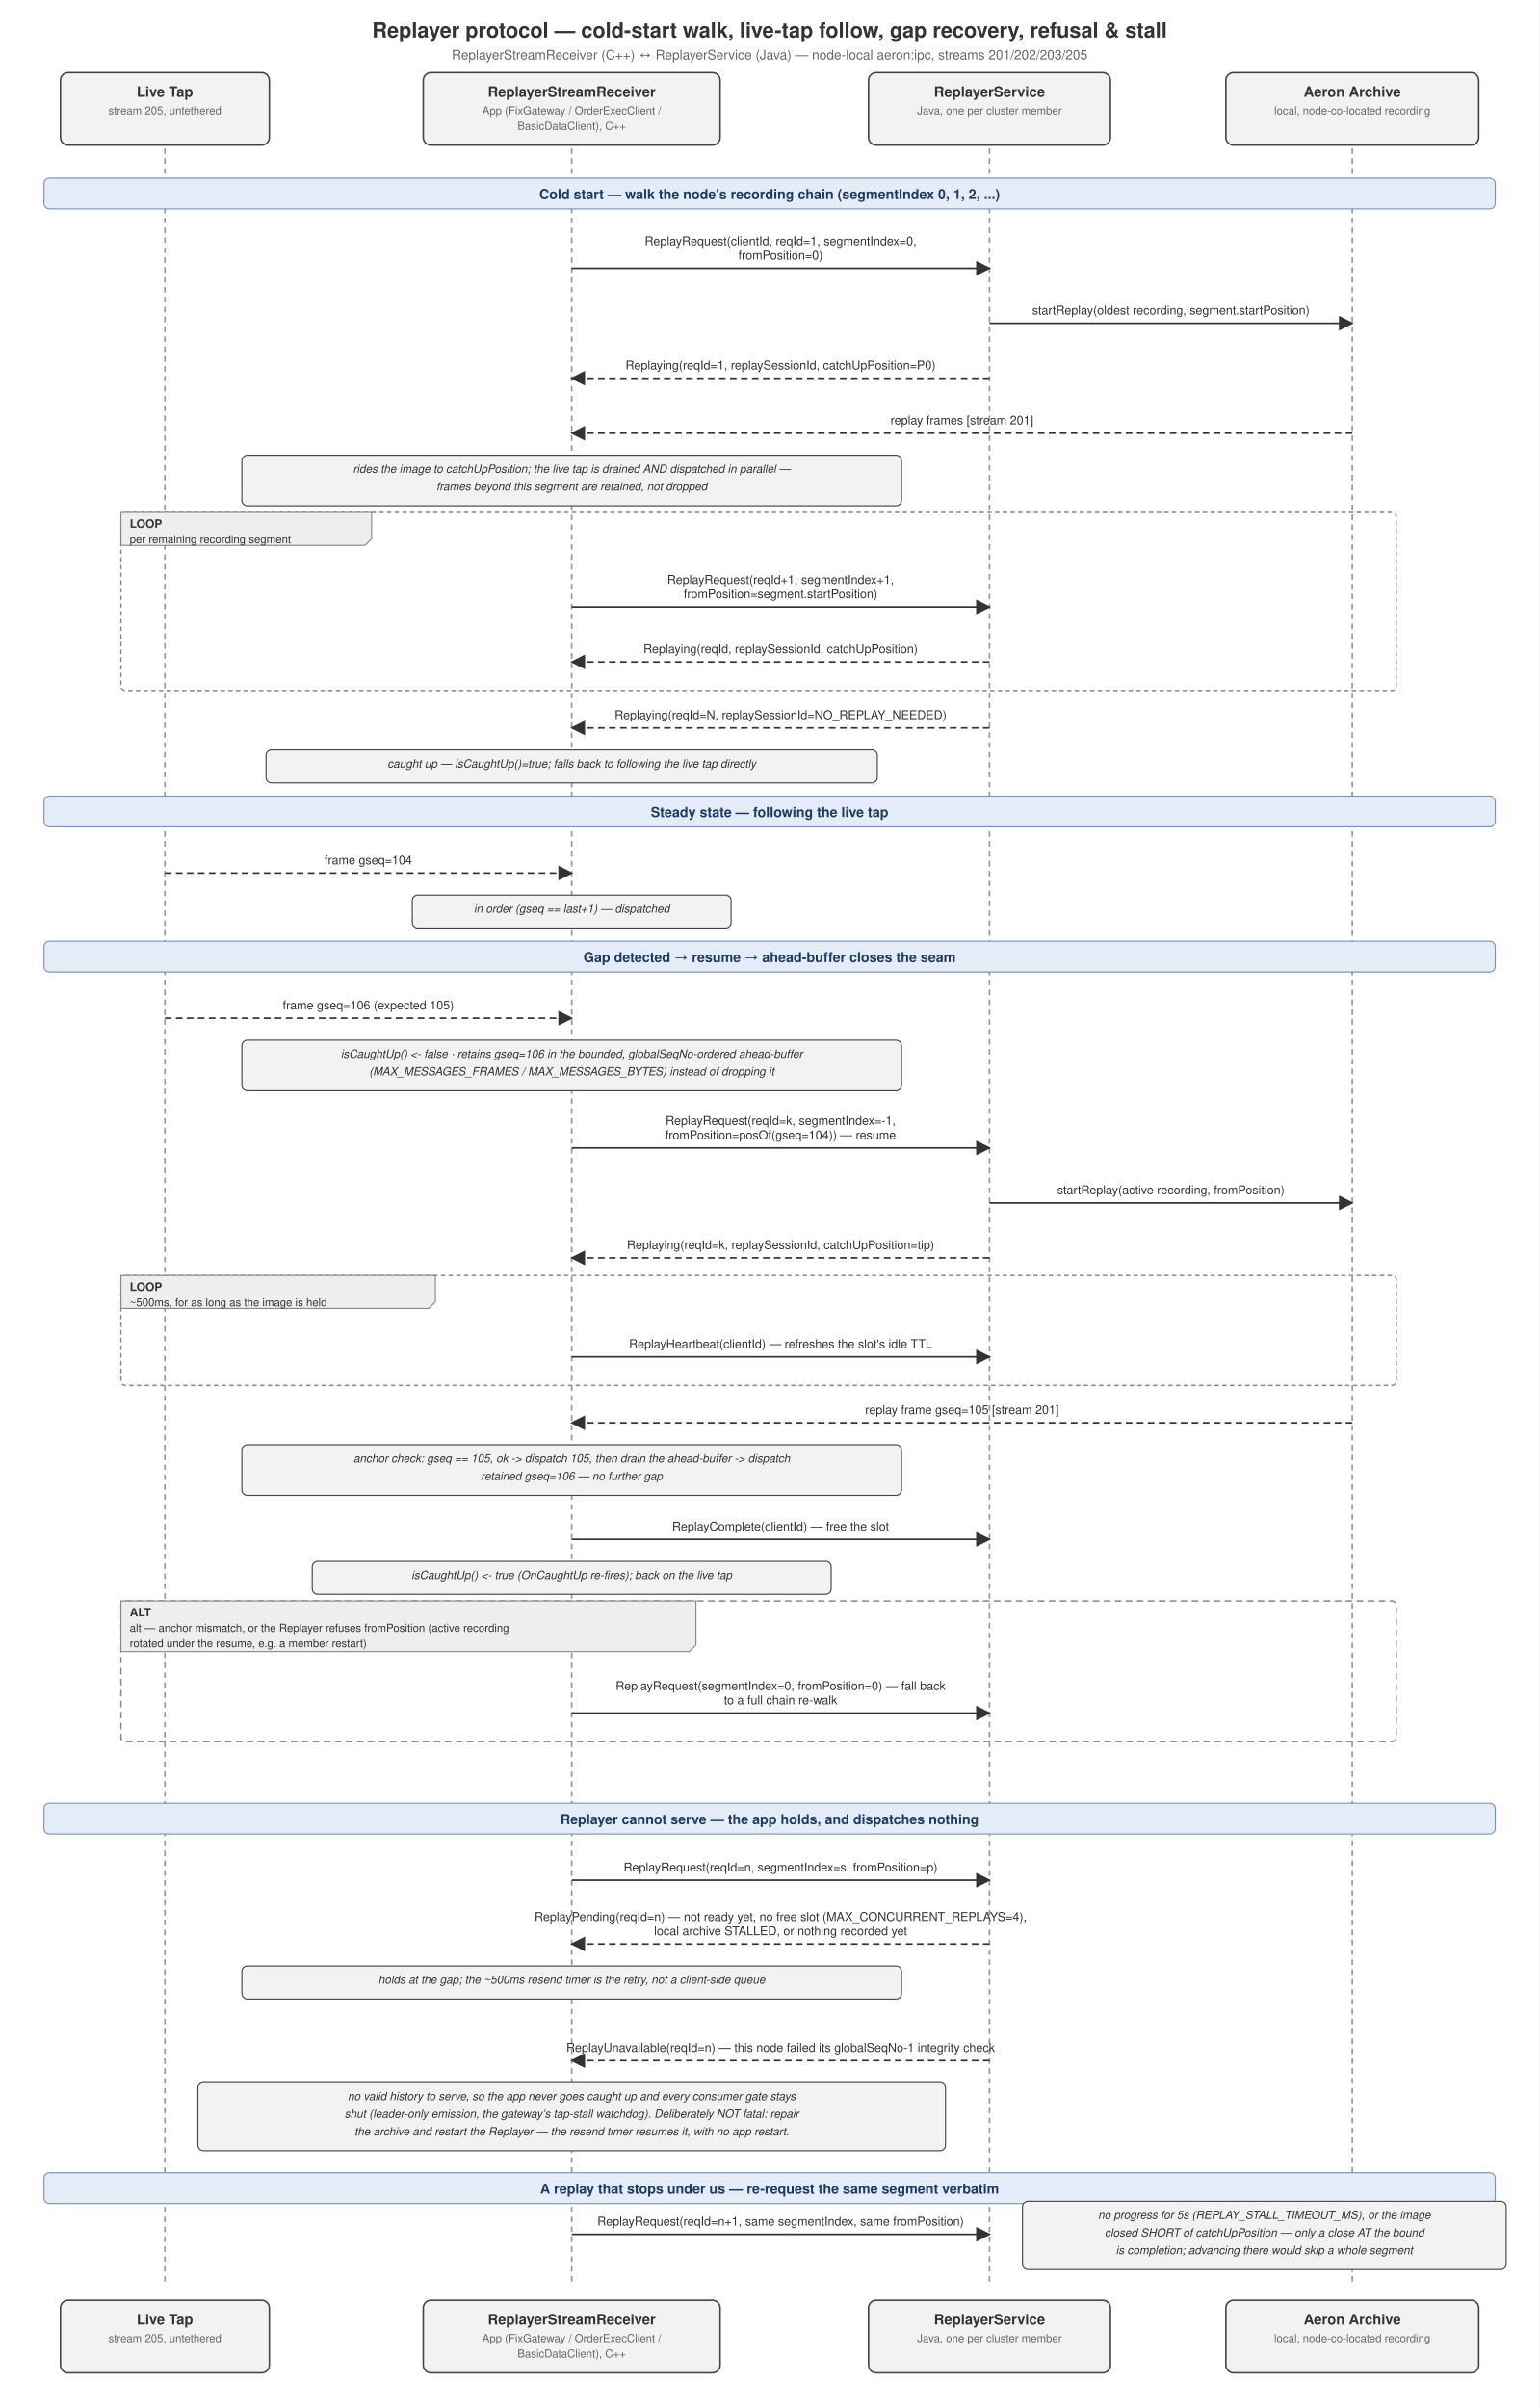
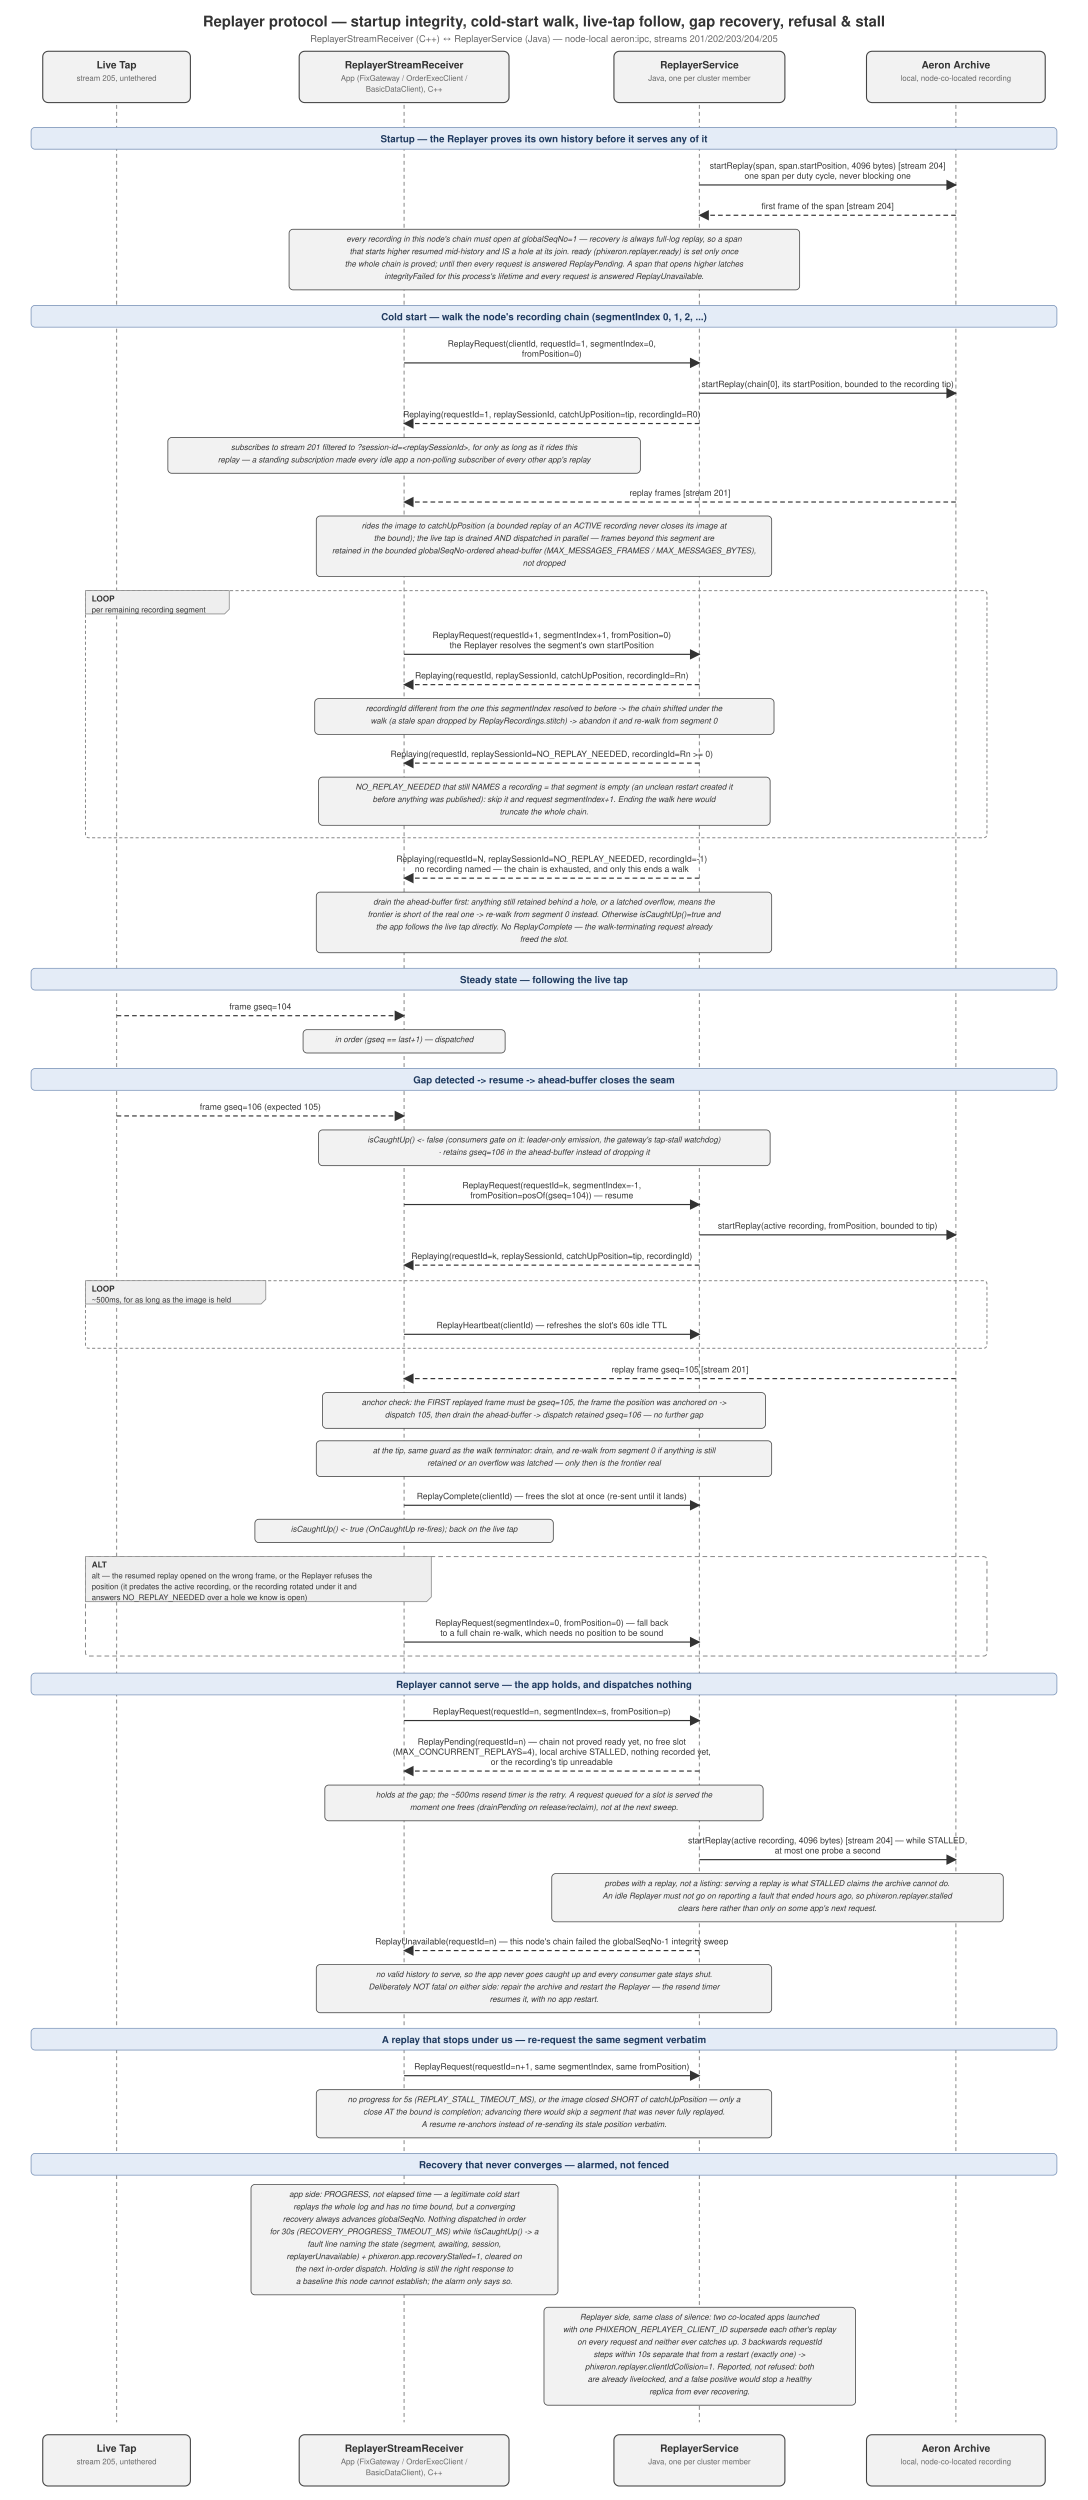
- <svg xmlns="http://www.w3.org/2000/svg" width="1400" height="2190" viewBox="0 0 1400 2190" font-family="Helvetica, Arial, sans-serif">
-   <rect x="0" y="0" width="1400" height="2190" fill="#ffffff" />
+ <svg xmlns="http://www.w3.org/2000/svg" width="1400" height="3217" viewBox="0 0 1400 3217" font-family="Helvetica, Arial, sans-serif">
+   <rect x="0" y="0" width="1400" height="3217" fill="#ffffff" />
  <defs>
    <marker id="arrow" viewBox="0 0 10 10" refX="9" refY="5" markerWidth="9" markerHeight="9" orient="auto-start-reverse">
      <path d="M0,0 L10,5 L0,10 z" fill="#333333" />
    </marker>
  </defs>
-   <text x="700" y="34" text-anchor="middle" font-size="19" font-weight="bold" fill="#333333">Replayer protocol — cold-start walk, live-tap follow, gap recovery, refusal &amp; stall</text>
-   <text x="700" y="54" text-anchor="middle" font-size="12" fill="#666666">ReplayerStreamReceiver (C++) ↔ ReplayerService (Java) — node-local aeron:ipc, streams 201/202/203/205</text>
-   <line x1="150" y1="126" x2="150" y2="2076" stroke="#999999" stroke-width="1.5" stroke-dasharray="5,4" />
-   <line x1="520" y1="126" x2="520" y2="2076" stroke="#999999" stroke-width="1.5" stroke-dasharray="5,4" />
-   <line x1="900" y1="126" x2="900" y2="2076" stroke="#999999" stroke-width="1.5" stroke-dasharray="5,4" />
-   <line x1="1230" y1="126" x2="1230" y2="2076" stroke="#999999" stroke-width="1.5" stroke-dasharray="5,4" />
-   <rect x="110" y="466" width="1160" height="162" fill="none" stroke="#888888" stroke-width="1.3" stroke-dasharray="4,3" rx="4" />
-   <path d="M110,466 h228 v24 l-6,6 h-222 z" fill="#eeeeee" stroke="#888888" stroke-width="1" />
-   <text x="118" y="480" font-size="10.5" font-weight="bold" fill="#333333">LOOP</text>
-   <text x="118" y="494" font-size="10" fill="#333333">per remaining recording segment</text>
-   <rect x="110" y="1160" width="1160" height="100" fill="none" stroke="#888888" stroke-width="1.3" stroke-dasharray="4,3" rx="4" />
-   <path d="M110,1160 h286 v24 l-6,6 h-280 z" fill="#eeeeee" stroke="#888888" stroke-width="1" />
-   <text x="118" y="1174" font-size="10.5" font-weight="bold" fill="#333333">LOOP</text>
-   <text x="118" y="1188" font-size="10" fill="#333333">~500ms, for as long as the image is held</text>
-   <rect x="110" y="1456" width="1160" height="128" fill="none" stroke="#888888" stroke-width="1.3" stroke-dasharray="6,4" rx="4" />
-   <path d="M110,1456 h523 v40 l-6,6 h-517 z" fill="#eeeeee" stroke="#888888" stroke-width="1" />
-   <text x="118" y="1470" font-size="10.5" font-weight="bold" fill="#333333">ALT</text>
-   <text x="118" y="1484" font-size="10" fill="#333333">alt — anchor mismatch, or the Replayer refuses fromPosition (active recording</text>
-   <text x="118" y="1498" font-size="10" fill="#333333">rotated under the resume, e.g. a member restart)</text>
+   <text x="700" y="34" text-anchor="middle" font-size="19" font-weight="bold" fill="#333333">Replayer protocol — startup integrity, cold-start walk, live-tap follow, gap recovery, refusal &amp; stall</text>
+   <text x="700" y="54" text-anchor="middle" font-size="12" fill="#666666">ReplayerStreamReceiver (C++) ↔ ReplayerService (Java) — node-local aeron:ipc, streams 201/202/203/204/205</text>
+   <line x1="150" y1="126" x2="150" y2="3117" stroke="#999999" stroke-width="1.5" stroke-dasharray="5,4" />
+   <line x1="520" y1="126" x2="520" y2="3117" stroke="#999999" stroke-width="1.5" stroke-dasharray="5,4" />
+   <line x1="900" y1="126" x2="900" y2="3117" stroke="#999999" stroke-width="1.5" stroke-dasharray="5,4" />
+   <line x1="1230" y1="126" x2="1230" y2="3117" stroke="#999999" stroke-width="1.5" stroke-dasharray="5,4" />
+   <rect x="110" y="760" width="1160" height="318" fill="none" stroke="#888888" stroke-width="1.3" stroke-dasharray="4,3" rx="4" />
+   <path d="M110,760 h185 v24 l-6,6 h-179 z" fill="#eeeeee" stroke="#888888" stroke-width="1" />
+   <text x="118" y="774" font-size="10.5" font-weight="bold" fill="#333333">LOOP</text>
+   <text x="118" y="788" font-size="10" fill="#333333">per remaining recording segment</text>
+   <rect x="110" y="1648" width="1160" height="87" fill="none" stroke="#888888" stroke-width="1.3" stroke-dasharray="4,3" rx="4" />
+   <path d="M110,1648 h232 v24 l-6,6 h-226 z" fill="#eeeeee" stroke="#888888" stroke-width="1" />
+   <text x="118" y="1662" font-size="10.5" font-weight="bold" fill="#333333">LOOP</text>
+   <text x="118" y="1676" font-size="10" fill="#333333">~500ms, for as long as the image is held</text>
+   <rect x="110" y="2003" width="1160" height="128" fill="none" stroke="#888888" stroke-width="1.3" stroke-dasharray="6,4" rx="4" />
+   <path d="M110,2003 h445 v52 l-6,6 h-439 z" fill="#eeeeee" stroke="#888888" stroke-width="1" />
+   <text x="118" y="2017" font-size="10.5" font-weight="bold" fill="#333333">ALT</text>
+   <text x="118" y="2031" font-size="10" fill="#333333">alt — the resumed replay opened on the wrong frame, or the Replayer refuses the</text>
+   <text x="118" y="2045" font-size="10" fill="#333333">position (it predates the active recording, or the recording rotated under it and</text>
+   <text x="118" y="2059" font-size="10" fill="#333333">answers NO_REPLAY_NEEDED over a hole we know is open)</text>
+   <rect x="40" y="164" width="1320" height="28" rx="5" fill="#e4ecf7" stroke="#7a93b8" stroke-width="1" />
+   <text x="700" y="183" text-anchor="middle" font-size="12.5" font-weight="bold" fill="#1f3a5f">Startup — the Replayer proves its own history before it serves any of it</text>
+   <line x1="900" y1="238" x2="1230" y2="238" stroke="#333333" stroke-width="1.5" marker-end="url(#arrow)" />
+   <text x="1065" y="217" text-anchor="middle" font-size="11" fill="#333333">startReplay(span, span.startPosition, 4096 bytes) [stream 204]</text>
+   <text x="1065" y="230" text-anchor="middle" font-size="11" fill="#333333">one span per duty cycle, never blocking one</text>
+   <line x1="1230" y1="277" x2="900" y2="277" stroke="#333333" stroke-width="1.5" stroke-dasharray="6,4" marker-end="url(#arrow)" />
+   <text x="1065" y="269" text-anchor="middle" font-size="11" fill="#333333">first frame of the span [stream 204]</text>
+   <rect x="372" y="295" width="657" height="78" rx="5" fill="#f2f2f2" stroke="#444444" stroke-width="1" />
+   <text x="700" y="311" text-anchor="middle" font-size="10.3" font-style="italic" fill="#333333">every recording in this node's chain must open at globalSeqNo=1 — recovery is always full-log replay, so a span</text>
+   <text x="700" y="327" text-anchor="middle" font-size="10.3" font-style="italic" fill="#333333">that starts higher resumed mid-history and IS a hole at its join. ready (phixeron.replayer.ready) is set only once</text>
+   <text x="700" y="343" text-anchor="middle" font-size="10.3" font-style="italic" fill="#333333">the whole chain is proved; until then every request is answered ReplayPending. A span that opens higher latches</text>
+   <text x="700" y="359" text-anchor="middle" font-size="10.3" font-style="italic" fill="#333333">integrityFailed for this process's lifetime and every request is answered ReplayUnavailable.</text>
+   <rect x="40" y="393" width="1320" height="28" rx="5" fill="#e4ecf7" stroke="#7a93b8" stroke-width="1" />
+   <text x="700" y="412" text-anchor="middle" font-size="12.5" font-weight="bold" fill="#1f3a5f">Cold start — walk the node's recording chain (segmentIndex 0, 1, 2, ...)</text>
+   <line x1="520" y1="467" x2="900" y2="467" stroke="#333333" stroke-width="1.5" marker-end="url(#arrow)" />
+   <text x="710" y="446" text-anchor="middle" font-size="11" fill="#333333">ReplayRequest(clientId, requestId=1, segmentIndex=0,</text>
+   <text x="710" y="459" text-anchor="middle" font-size="11" fill="#333333">fromPosition=0)</text>
+   <line x1="900" y1="506" x2="1230" y2="506" stroke="#333333" stroke-width="1.5" marker-end="url(#arrow)" />
+   <text x="1065" y="498" text-anchor="middle" font-size="11" fill="#333333">startReplay(chain[0], its startPosition, bounded to the recording tip)</text>
+   <line x1="900" y1="545" x2="520" y2="545" stroke="#333333" stroke-width="1.5" stroke-dasharray="6,4" marker-end="url(#arrow)" />
+   <text x="710" y="537" text-anchor="middle" font-size="11" fill="#333333">Replaying(requestId=1, replaySessionId, catchUpPosition=tip, recordingId=R0)</text>
+   <rect x="216" y="563" width="608" height="46" rx="5" fill="#f2f2f2" stroke="#444444" stroke-width="1" />
+   <text x="520" y="579" text-anchor="middle" font-size="10.3" font-style="italic" fill="#333333">subscribes to stream 201 filtered to ?session-id=&lt;replaySessionId&gt;, for only as long as it rides this</text>
+   <text x="520" y="595" text-anchor="middle" font-size="10.3" font-style="italic" fill="#333333">replay — a standing subscription made every idle app a non-polling subscriber of every other app's replay</text>
+   <line x1="1230" y1="646" x2="520" y2="646" stroke="#333333" stroke-width="1.5" stroke-dasharray="6,4" marker-end="url(#arrow)" />
+   <text x="875" y="638" text-anchor="middle" font-size="11" fill="#333333">replay frames [stream 201]</text>
+   <rect x="407" y="664" width="586" height="78" rx="5" fill="#f2f2f2" stroke="#444444" stroke-width="1" />
+   <text x="700" y="680" text-anchor="middle" font-size="10.3" font-style="italic" fill="#333333">rides the image to catchUpPosition (a bounded replay of an ACTIVE recording never closes its image at</text>
+   <text x="700" y="696" text-anchor="middle" font-size="10.3" font-style="italic" fill="#333333">the bound); the live tap is drained AND dispatched in parallel — frames beyond this segment are</text>
+   <text x="700" y="712" text-anchor="middle" font-size="10.3" font-style="italic" fill="#333333">retained in the bounded globalSeqNo-ordered ahead-buffer (MAX_MESSAGES_FRAMES / MAX_MESSAGES_BYTES),</text>
+   <text x="700" y="728" text-anchor="middle" font-size="10.3" font-style="italic" fill="#333333">not dropped</text>
+   <line x1="520" y1="842" x2="900" y2="842" stroke="#333333" stroke-width="1.5" marker-end="url(#arrow)" />
+   <text x="710" y="821" text-anchor="middle" font-size="11" fill="#333333">ReplayRequest(requestId+1, segmentIndex+1, fromPosition=0)</text>
+   <text x="710" y="834" text-anchor="middle" font-size="11" fill="#333333">the Replayer resolves the segment's own startPosition</text>
+   <line x1="900" y1="881" x2="520" y2="881" stroke="#333333" stroke-width="1.5" stroke-dasharray="6,4" marker-end="url(#arrow)" />
+   <text x="710" y="873" text-anchor="middle" font-size="11" fill="#333333">Replaying(requestId, replaySessionId, catchUpPosition, recordingId=Rn)</text>
+   <rect x="405" y="899" width="591" height="46" rx="5" fill="#f2f2f2" stroke="#444444" stroke-width="1" />
+   <text x="700" y="915" text-anchor="middle" font-size="10.3" font-style="italic" fill="#333333">recordingId different from the one this segmentIndex resolved to before -&gt; the chain shifted under the</text>
+   <text x="700" y="931" text-anchor="middle" font-size="10.3" font-style="italic" fill="#333333">walk (a stale span dropped by ReplayRecordings.stitch) -&gt; abandon it and re-walk from segment 0</text>
+   <line x1="900" y1="982" x2="520" y2="982" stroke="#333333" stroke-width="1.5" stroke-dasharray="6,4" marker-end="url(#arrow)" />
+   <text x="710" y="974" text-anchor="middle" font-size="11" fill="#333333">Replaying(requestId, replaySessionId=NO_REPLAY_NEEDED, recordingId=Rn &gt;= 0)</text>
+   <rect x="410" y="1000" width="581" height="62" rx="5" fill="#f2f2f2" stroke="#444444" stroke-width="1" />
+   <text x="700" y="1016" text-anchor="middle" font-size="10.3" font-style="italic" fill="#333333">NO_REPLAY_NEEDED that still NAMES a recording = that segment is empty (an unclean restart created it</text>
+   <text x="700" y="1032" text-anchor="middle" font-size="10.3" font-style="italic" fill="#333333">before anything was published): skip it and request segmentIndex+1. Ending the walk here would</text>
+   <text x="700" y="1048" text-anchor="middle" font-size="10.3" font-style="italic" fill="#333333">truncate the whole chain.</text>
+   <line x1="900" y1="1130" x2="520" y2="1130" stroke="#333333" stroke-width="1.5" stroke-dasharray="6,4" marker-end="url(#arrow)" />
+   <text x="710" y="1109" text-anchor="middle" font-size="11" fill="#333333">Replaying(requestId=N, replaySessionId=NO_REPLAY_NEEDED, recordingId=-1)</text>
+   <text x="710" y="1122" text-anchor="middle" font-size="11" fill="#333333">no recording named — the chain is exhausted, and only this ends a walk</text>
+   <rect x="407" y="1148" width="586" height="78" rx="5" fill="#f2f2f2" stroke="#444444" stroke-width="1" />
+   <text x="700" y="1164" text-anchor="middle" font-size="10.3" font-style="italic" fill="#333333">drain the ahead-buffer first: anything still retained behind a hole, or a latched overflow, means the</text>
+   <text x="700" y="1180" text-anchor="middle" font-size="10.3" font-style="italic" fill="#333333">frontier is short of the real one -&gt; re-walk from segment 0 instead. Otherwise isCaughtUp()=true and</text>
+   <text x="700" y="1196" text-anchor="middle" font-size="10.3" font-style="italic" fill="#333333">the app follows the live tap directly. No ReplayComplete — the walk-terminating request already</text>
+   <text x="700" y="1212" text-anchor="middle" font-size="10.3" font-style="italic" fill="#333333">freed the slot.</text>
+   <rect x="40" y="1246" width="1320" height="28" rx="5" fill="#e4ecf7" stroke="#7a93b8" stroke-width="1" />
+   <text x="700" y="1265" text-anchor="middle" font-size="12.5" font-weight="bold" fill="#1f3a5f">Steady state — following the live tap</text>
+   <line x1="150" y1="1307" x2="520" y2="1307" stroke="#333333" stroke-width="1.5" stroke-dasharray="6,4" marker-end="url(#arrow)" />
+   <text x="335" y="1299" text-anchor="middle" font-size="11" fill="#333333">frame gseq=104</text>
+   <rect x="390" y="1325" width="260" height="30" rx="5" fill="#f2f2f2" stroke="#444444" stroke-width="1" />
+   <text x="520" y="1341" text-anchor="middle" font-size="10.3" font-style="italic" fill="#333333">in order (gseq == last+1) — dispatched</text>
+   <rect x="40" y="1375" width="1320" height="28" rx="5" fill="#e4ecf7" stroke="#7a93b8" stroke-width="1" />
+   <text x="700" y="1394" text-anchor="middle" font-size="12.5" font-weight="bold" fill="#1f3a5f">Gap detected -&gt; resume -&gt; ahead-buffer closes the seam</text>
+   <line x1="150" y1="1436" x2="520" y2="1436" stroke="#333333" stroke-width="1.5" stroke-dasharray="6,4" marker-end="url(#arrow)" />
+   <text x="335" y="1428" text-anchor="middle" font-size="11" fill="#333333">frame gseq=106 (expected 105)</text>
+   <rect x="410" y="1454" width="581" height="46" rx="5" fill="#f2f2f2" stroke="#444444" stroke-width="1" />
+   <text x="700" y="1470" text-anchor="middle" font-size="10.3" font-style="italic" fill="#333333">isCaughtUp() &lt;- false (consumers gate on it: leader-only emission, the gateway's tap-stall watchdog)</text>
+   <text x="700" y="1486" text-anchor="middle" font-size="10.3" font-style="italic" fill="#333333">· retains gseq=106 in the ahead-buffer instead of dropping it</text>
+   <line x1="520" y1="1550" x2="900" y2="1550" stroke="#333333" stroke-width="1.5" marker-end="url(#arrow)" />
+   <text x="710" y="1529" text-anchor="middle" font-size="11" fill="#333333">ReplayRequest(requestId=k, segmentIndex=-1,</text>
+   <text x="710" y="1542" text-anchor="middle" font-size="11" fill="#333333">fromPosition=posOf(gseq=104)) — resume</text>
+   <line x1="900" y1="1589" x2="1230" y2="1589" stroke="#333333" stroke-width="1.5" marker-end="url(#arrow)" />
+   <text x="1065" y="1581" text-anchor="middle" font-size="11" fill="#333333">startReplay(active recording, fromPosition, bounded to tip)</text>
+   <line x1="900" y1="1628" x2="520" y2="1628" stroke="#333333" stroke-width="1.5" stroke-dasharray="6,4" marker-end="url(#arrow)" />
+   <text x="710" y="1620" text-anchor="middle" font-size="11" fill="#333333">Replaying(requestId=k, replaySessionId, catchUpPosition=tip, recordingId)</text>
+   <line x1="520" y1="1717" x2="900" y2="1717" stroke="#333333" stroke-width="1.5" marker-end="url(#arrow)" />
+   <text x="710" y="1709" text-anchor="middle" font-size="11" fill="#333333">ReplayHeartbeat(clientId) — refreshes the slot's 60s idle TTL</text>
+   <line x1="1230" y1="1774" x2="520" y2="1774" stroke="#333333" stroke-width="1.5" stroke-dasharray="6,4" marker-end="url(#arrow)" />
+   <text x="875" y="1766" text-anchor="middle" font-size="11" fill="#333333">replay frame gseq=105 [stream 201]</text>
+   <rect x="415" y="1792" width="570" height="46" rx="5" fill="#f2f2f2" stroke="#444444" stroke-width="1" />
+   <text x="700" y="1808" text-anchor="middle" font-size="10.3" font-style="italic" fill="#333333">anchor check: the FIRST replayed frame must be gseq=105, the frame the position was anchored on -&gt;</text>
+   <text x="700" y="1824" text-anchor="middle" font-size="10.3" font-style="italic" fill="#333333">dispatch 105, then drain the ahead-buffer -&gt; dispatch retained gseq=106 — no further gap</text>
+   <rect x="407" y="1854" width="586" height="46" rx="5" fill="#f2f2f2" stroke="#444444" stroke-width="1" />
+   <text x="700" y="1870" text-anchor="middle" font-size="10.3" font-style="italic" fill="#333333">at the tip, same guard as the walk terminator: drain, and re-walk from segment 0 if anything is still</text>
+   <text x="700" y="1886" text-anchor="middle" font-size="10.3" font-style="italic" fill="#333333">retained or an overflow was latched — only then is the frontier real</text>
+   <line x1="520" y1="1937" x2="900" y2="1937" stroke="#333333" stroke-width="1.5" marker-end="url(#arrow)" />
+   <text x="710" y="1929" text-anchor="middle" font-size="11" fill="#333333">ReplayComplete(clientId) — frees the slot at once (re-sent until it lands)</text>
+   <rect x="328" y="1955" width="384" height="30" rx="5" fill="#f2f2f2" stroke="#444444" stroke-width="1" />
+   <text x="520" y="1971" text-anchor="middle" font-size="10.3" font-style="italic" fill="#333333">isCaughtUp() &lt;- true (OnCaughtUp re-fires); back on the live tap</text>
+   <line x1="520" y1="2113" x2="900" y2="2113" stroke="#333333" stroke-width="1.5" marker-end="url(#arrow)" />
+   <text x="710" y="2092" text-anchor="middle" font-size="11" fill="#333333">ReplayRequest(segmentIndex=0, fromPosition=0) — fall back</text>
+   <text x="710" y="2105" text-anchor="middle" font-size="11" fill="#333333">to a full chain re-walk, which needs no position to be sound</text>
+   <rect x="40" y="2153" width="1320" height="28" rx="5" fill="#e4ecf7" stroke="#7a93b8" stroke-width="1" />
+   <text x="700" y="2172" text-anchor="middle" font-size="12.5" font-weight="bold" fill="#1f3a5f">Replayer cannot serve — the app holds, and dispatches nothing</text>
+   <line x1="520" y1="2214" x2="900" y2="2214" stroke="#333333" stroke-width="1.5" marker-end="url(#arrow)" />
+   <text x="710" y="2206" text-anchor="middle" font-size="11" fill="#333333">ReplayRequest(requestId=n, segmentIndex=s, fromPosition=p)</text>
+   <line x1="900" y1="2279" x2="520" y2="2279" stroke="#333333" stroke-width="1.5" stroke-dasharray="6,4" marker-end="url(#arrow)" />
+   <text x="710" y="2245" text-anchor="middle" font-size="11" fill="#333333">ReplayPending(requestId=n) — chain not proved ready yet, no free slot</text>
+   <text x="710" y="2258" text-anchor="middle" font-size="11" fill="#333333">(MAX_CONCURRENT_REPLAYS=4), local archive STALLED, nothing recorded yet,</text>
+   <text x="710" y="2271" text-anchor="middle" font-size="11" fill="#333333">or the recording's tip unreadable</text>
+   <rect x="418" y="2297" width="564" height="46" rx="5" fill="#f2f2f2" stroke="#444444" stroke-width="1" />
+   <text x="700" y="2313" text-anchor="middle" font-size="10.3" font-style="italic" fill="#333333">holds at the gap; the ~500ms resend timer is the retry. A request queued for a slot is served the</text>
+   <text x="700" y="2329" text-anchor="middle" font-size="10.3" font-style="italic" fill="#333333">moment one frees (drainPending on release/reclaim), not at the next sweep.</text>
+   <line x1="900" y1="2393" x2="1230" y2="2393" stroke="#333333" stroke-width="1.5" marker-end="url(#arrow)" />
+   <text x="1065" y="2372" text-anchor="middle" font-size="11" fill="#333333">startReplay(active recording, 4096 bytes) [stream 204] — while STALLED,</text>
+   <text x="1065" y="2385" text-anchor="middle" font-size="11" fill="#333333">at most one probe a second</text>
+   <rect x="710" y="2411" width="581" height="62" rx="5" fill="#f2f2f2" stroke="#444444" stroke-width="1" />
+   <text x="1000" y="2427" text-anchor="middle" font-size="10.3" font-style="italic" fill="#333333">probes with a replay, not a listing: serving a replay is what STALLED claims the archive cannot do.</text>
+   <text x="1000" y="2443" text-anchor="middle" font-size="10.3" font-style="italic" fill="#333333">An idle Replayer must not go on reporting a fault that ended hours ago, so phixeron.replayer.stalled</text>
+   <text x="1000" y="2459" text-anchor="middle" font-size="10.3" font-style="italic" fill="#333333">clears here rather than only on some app's next request.</text>
+   <line x1="900" y1="2510" x2="520" y2="2510" stroke="#333333" stroke-width="1.5" stroke-dasharray="6,4" marker-end="url(#arrow)" />
+   <text x="710" y="2502" text-anchor="middle" font-size="11" fill="#333333">ReplayUnavailable(requestId=n) — this node's chain failed the globalSeqNo-1 integrity sweep</text>
+   <rect x="407" y="2528" width="586" height="62" rx="5" fill="#f2f2f2" stroke="#444444" stroke-width="1" />
+   <text x="700" y="2544" text-anchor="middle" font-size="10.3" font-style="italic" fill="#333333">no valid history to serve, so the app never goes caught up and every consumer gate stays shut.</text>
+   <text x="700" y="2560" text-anchor="middle" font-size="10.3" font-style="italic" fill="#333333">Deliberately NOT fatal on either side: repair the archive and restart the Replayer — the resend timer</text>
+   <text x="700" y="2576" text-anchor="middle" font-size="10.3" font-style="italic" fill="#333333">resumes it, with no app restart.</text>
+   <rect x="40" y="2610" width="1320" height="28" rx="5" fill="#e4ecf7" stroke="#7a93b8" stroke-width="1" />
+   <text x="700" y="2629" text-anchor="middle" font-size="12.5" font-weight="bold" fill="#1f3a5f">A replay that stops under us — re-request the same segment verbatim</text>
+   <line x1="520" y1="2671" x2="900" y2="2671" stroke="#333333" stroke-width="1.5" marker-end="url(#arrow)" />
+   <text x="710" y="2663" text-anchor="middle" font-size="11" fill="#333333">ReplayRequest(requestId=n+1, same segmentIndex, same fromPosition)</text>
+   <rect x="407" y="2689" width="586" height="62" rx="5" fill="#f2f2f2" stroke="#444444" stroke-width="1" />
+   <text x="700" y="2705" text-anchor="middle" font-size="10.3" font-style="italic" fill="#333333">no progress for 5s (REPLAY_STALL_TIMEOUT_MS), or the image closed SHORT of catchUpPosition — only a</text>
+   <text x="700" y="2721" text-anchor="middle" font-size="10.3" font-style="italic" fill="#333333">close AT the bound is completion; advancing there would skip a segment that was never fully replayed.</text>
+   <text x="700" y="2737" text-anchor="middle" font-size="10.3" font-style="italic" fill="#333333">A resume re-anchors instead of re-sending its stale position verbatim.</text>
+   <rect x="40" y="2771" width="1320" height="28" rx="5" fill="#e4ecf7" stroke="#7a93b8" stroke-width="1" />
+   <text x="700" y="2790" text-anchor="middle" font-size="12.5" font-weight="bold" fill="#1f3a5f">Recovery that never converges — alarmed, not fenced</text>
+   <rect x="323" y="2811" width="395" height="142" rx="5" fill="#f2f2f2" stroke="#444444" stroke-width="1" />
+   <text x="520" y="2827" text-anchor="middle" font-size="10.3" font-style="italic" fill="#333333">app side: PROGRESS, not elapsed time — a legitimate cold start</text>
+   <text x="520" y="2843" text-anchor="middle" font-size="10.3" font-style="italic" fill="#333333">replays the whole log and has no time bound, but a converging</text>
+   <text x="520" y="2859" text-anchor="middle" font-size="10.3" font-style="italic" fill="#333333">recovery always advances globalSeqNo. Nothing dispatched in order</text>
+   <text x="520" y="2875" text-anchor="middle" font-size="10.3" font-style="italic" fill="#333333">for 30s (RECOVERY_PROGRESS_TIMEOUT_MS) while !isCaughtUp() -&gt; a</text>
+   <text x="520" y="2891" text-anchor="middle" font-size="10.3" font-style="italic" fill="#333333">fault line naming the state (segment, awaiting, session,</text>
+   <text x="520" y="2907" text-anchor="middle" font-size="10.3" font-style="italic" fill="#333333">replayerUnavailable) + phixeron.app.recoveryStalled=1, cleared on</text>
+   <text x="520" y="2923" text-anchor="middle" font-size="10.3" font-style="italic" fill="#333333">the next in-order dispatch. Holding is still the right response to</text>
+   <text x="520" y="2939" text-anchor="middle" font-size="10.3" font-style="italic" fill="#333333">a baseline this node cannot establish; the alarm only says so.</text>
+   <rect x="700" y="2969" width="401" height="126" rx="5" fill="#f2f2f2" stroke="#444444" stroke-width="1" />
+   <text x="900" y="2985" text-anchor="middle" font-size="10.3" font-style="italic" fill="#333333">Replayer side, same class of silence: two co-located apps launched</text>
+   <text x="900" y="3001" text-anchor="middle" font-size="10.3" font-style="italic" fill="#333333">with one PHIXERON_REPLAYER_CLIENT_ID supersede each other's replay</text>
+   <text x="900" y="3017" text-anchor="middle" font-size="10.3" font-style="italic" fill="#333333">on every request and neither ever catches up. 3 backwards requestId</text>
+   <text x="900" y="3033" text-anchor="middle" font-size="10.3" font-style="italic" fill="#333333">steps within 10s separate that from a restart (exactly one) -&gt;</text>
+   <text x="900" y="3049" text-anchor="middle" font-size="10.3" font-style="italic" fill="#333333">phixeron.replayer.clientIdCollision=1. Reported, not refused: both</text>
+   <text x="900" y="3065" text-anchor="middle" font-size="10.3" font-style="italic" fill="#333333">are already livelocked, and a false positive would stop a healthy</text>
+   <text x="900" y="3081" text-anchor="middle" font-size="10.3" font-style="italic" fill="#333333">replica from ever recovering.</text>
  <rect x="55" y="66" width="190" height="66" rx="7" fill="#f2f2f2" stroke="#444444" stroke-width="1.4" />
  <text x="150" y="88" text-anchor="middle" font-size="13" font-weight="bold" fill="#333333">Live Tap</text>
  <text x="150" y="104" text-anchor="middle" font-size="10" fill="#666666">stream 205, untethered</text>
-   <rect x="55" y="2092" width="190" height="66" rx="7" fill="#f2f2f2" stroke="#444444" stroke-width="1.4" />
-   <text x="150" y="2114" text-anchor="middle" font-size="13" font-weight="bold" fill="#333333">Live Tap</text>
-   <text x="150" y="2130" text-anchor="middle" font-size="10" fill="#666666">stream 205, untethered</text>
+   <rect x="55" y="3133" width="190" height="66" rx="7" fill="#f2f2f2" stroke="#444444" stroke-width="1.4" />
+   <text x="150" y="3155" text-anchor="middle" font-size="13" font-weight="bold" fill="#333333">Live Tap</text>
+   <text x="150" y="3171" text-anchor="middle" font-size="10" fill="#666666">stream 205, untethered</text>
  <rect x="385" y="66" width="270" height="66" rx="7" fill="#f2f2f2" stroke="#444444" stroke-width="1.4" />
  <text x="520" y="88" text-anchor="middle" font-size="13" font-weight="bold" fill="#333333">ReplayerStreamReceiver</text>
  <text x="520" y="104" text-anchor="middle" font-size="10" fill="#666666">App (FixGateway / OrderExecClient /</text>
  <text x="520" y="118" text-anchor="middle" font-size="10" fill="#666666">BasicDataClient), C++</text>
-   <rect x="385" y="2092" width="270" height="66" rx="7" fill="#f2f2f2" stroke="#444444" stroke-width="1.4" />
-   <text x="520" y="2114" text-anchor="middle" font-size="13" font-weight="bold" fill="#333333">ReplayerStreamReceiver</text>
-   <text x="520" y="2130" text-anchor="middle" font-size="10" fill="#666666">App (FixGateway / OrderExecClient /</text>
-   <text x="520" y="2144" text-anchor="middle" font-size="10" fill="#666666">BasicDataClient), C++</text>
+   <rect x="385" y="3133" width="270" height="66" rx="7" fill="#f2f2f2" stroke="#444444" stroke-width="1.4" />
+   <text x="520" y="3155" text-anchor="middle" font-size="13" font-weight="bold" fill="#333333">ReplayerStreamReceiver</text>
+   <text x="520" y="3171" text-anchor="middle" font-size="10" fill="#666666">App (FixGateway / OrderExecClient /</text>
+   <text x="520" y="3185" text-anchor="middle" font-size="10" fill="#666666">BasicDataClient), C++</text>
  <rect x="790" y="66" width="220" height="66" rx="7" fill="#f2f2f2" stroke="#444444" stroke-width="1.4" />
  <text x="900" y="88" text-anchor="middle" font-size="13" font-weight="bold" fill="#333333">ReplayerService</text>
  <text x="900" y="104" text-anchor="middle" font-size="10" fill="#666666">Java, one per cluster member</text>
-   <rect x="790" y="2092" width="220" height="66" rx="7" fill="#f2f2f2" stroke="#444444" stroke-width="1.4" />
-   <text x="900" y="2114" text-anchor="middle" font-size="13" font-weight="bold" fill="#333333">ReplayerService</text>
-   <text x="900" y="2130" text-anchor="middle" font-size="10" fill="#666666">Java, one per cluster member</text>
+   <rect x="790" y="3133" width="220" height="66" rx="7" fill="#f2f2f2" stroke="#444444" stroke-width="1.4" />
+   <text x="900" y="3155" text-anchor="middle" font-size="13" font-weight="bold" fill="#333333">ReplayerService</text>
+   <text x="900" y="3171" text-anchor="middle" font-size="10" fill="#666666">Java, one per cluster member</text>
  <rect x="1115" y="66" width="230" height="66" rx="7" fill="#f2f2f2" stroke="#444444" stroke-width="1.4" />
  <text x="1230" y="88" text-anchor="middle" font-size="13" font-weight="bold" fill="#333333">Aeron Archive</text>
  <text x="1230" y="104" text-anchor="middle" font-size="10" fill="#666666">local, node-co-located recording</text>
-   <rect x="1115" y="2092" width="230" height="66" rx="7" fill="#f2f2f2" stroke="#444444" stroke-width="1.4" />
-   <text x="1230" y="2114" text-anchor="middle" font-size="13" font-weight="bold" fill="#333333">Aeron Archive</text>
-   <text x="1230" y="2130" text-anchor="middle" font-size="10" fill="#666666">local, node-co-located recording</text>
-   <rect x="40" y="162" width="1320" height="28" rx="5" fill="#e4ecf7" stroke="#7a93b8" stroke-width="1" />
-   <text x="700" y="181" text-anchor="middle" font-size="12.5" font-weight="bold" fill="#1f3a5f">Cold start — walk the node's recording chain (segmentIndex 0, 1, 2, ...)</text>
-   <line x1="520" y1="244" x2="900" y2="244" stroke="#333333" stroke-width="1.5" marker-end="url(#arrow)" />
-   <text x="710" y="223" text-anchor="middle" font-size="11" fill="#333333">ReplayRequest(clientId, reqId=1, segmentIndex=0,</text>
-   <text x="710" y="236" text-anchor="middle" font-size="11" fill="#333333">fromPosition=0)</text>
-   <line x1="900" y1="294" x2="1230" y2="294" stroke="#333333" stroke-width="1.5" marker-end="url(#arrow)" />
-   <text x="1065" y="286" text-anchor="middle" font-size="11" fill="#333333">startReplay(oldest recording, segment.startPosition)</text>
-   <line x1="900" y1="344" x2="520" y2="344" stroke="#333333" stroke-width="1.5" stroke-dasharray="6,4" marker-end="url(#arrow)" />
-   <text x="710" y="336" text-anchor="middle" font-size="11" fill="#333333">Replaying(reqId=1, replaySessionId, catchUpPosition=P0)</text>
-   <line x1="1230" y1="394" x2="520" y2="394" stroke="#333333" stroke-width="1.5" stroke-dasharray="6,4" marker-end="url(#arrow)" />
-   <text x="875" y="386" text-anchor="middle" font-size="11" fill="#333333">replay frames [stream 201]</text>
-   <rect x="220" y="414" width="600" height="46" rx="5" fill="#f2f2f2" stroke="#444444" stroke-width="1" />
-   <text x="520" y="430" text-anchor="middle" font-size="10.3" font-style="italic" fill="#333333">rides the image to catchUpPosition; the live tap is drained AND dispatched in parallel —</text>
-   <text x="520" y="446" text-anchor="middle" font-size="10.3" font-style="italic" fill="#333333">frames beyond this segment are retained, not dropped</text>
-   <line x1="520" y1="552" x2="900" y2="552" stroke="#333333" stroke-width="1.5" marker-end="url(#arrow)" />
-   <text x="710" y="531" text-anchor="middle" font-size="11" fill="#333333">ReplayRequest(reqId+1, segmentIndex+1,</text>
-   <text x="710" y="544" text-anchor="middle" font-size="11" fill="#333333">fromPosition=segment.startPosition)</text>
-   <line x1="900" y1="602" x2="520" y2="602" stroke="#333333" stroke-width="1.5" stroke-dasharray="6,4" marker-end="url(#arrow)" />
-   <text x="710" y="594" text-anchor="middle" font-size="11" fill="#333333">Replaying(reqId, replaySessionId, catchUpPosition)</text>
-   <line x1="900" y1="662" x2="520" y2="662" stroke="#333333" stroke-width="1.5" stroke-dasharray="6,4" marker-end="url(#arrow)" />
-   <text x="710" y="654" text-anchor="middle" font-size="11" fill="#333333">Replaying(reqId=N, replaySessionId=NO_REPLAY_NEEDED)</text>
-   <rect x="242" y="682" width="556" height="30" rx="5" fill="#f2f2f2" stroke="#444444" stroke-width="1" />
-   <text x="520" y="698" text-anchor="middle" font-size="10.3" font-style="italic" fill="#333333">caught up — isCaughtUp()=true; falls back to following the live tap directly</text>
-   <rect x="40" y="724" width="1320" height="28" rx="5" fill="#e4ecf7" stroke="#7a93b8" stroke-width="1" />
-   <text x="700" y="743" text-anchor="middle" font-size="12.5" font-weight="bold" fill="#1f3a5f">Steady state — following the live tap</text>
-   <line x1="150" y1="794" x2="520" y2="794" stroke="#333333" stroke-width="1.5" stroke-dasharray="6,4" marker-end="url(#arrow)" />
-   <text x="335" y="786" text-anchor="middle" font-size="11" fill="#333333">frame gseq=104</text>
-   <rect x="375" y="814" width="290" height="30" rx="5" fill="#f2f2f2" stroke="#444444" stroke-width="1" />
-   <text x="520" y="830" text-anchor="middle" font-size="10.3" font-style="italic" fill="#333333">in order (gseq == last+1) — dispatched</text>
-   <rect x="40" y="856" width="1320" height="28" rx="5" fill="#e4ecf7" stroke="#7a93b8" stroke-width="1" />
-   <text x="700" y="875" text-anchor="middle" font-size="12.5" font-weight="bold" fill="#1f3a5f">Gap detected → resume → ahead-buffer closes the seam</text>
-   <line x1="150" y1="926" x2="520" y2="926" stroke="#333333" stroke-width="1.5" stroke-dasharray="6,4" marker-end="url(#arrow)" />
-   <text x="335" y="918" text-anchor="middle" font-size="11" fill="#333333">frame gseq=106 (expected 105)</text>
-   <rect x="220" y="946" width="600" height="46" rx="5" fill="#f2f2f2" stroke="#444444" stroke-width="1" />
-   <text x="520" y="962" text-anchor="middle" font-size="10.3" font-style="italic" fill="#333333">isCaughtUp() &lt;- false · retains gseq=106 in the bounded, globalSeqNo-ordered ahead-buffer</text>
-   <text x="520" y="978" text-anchor="middle" font-size="10.3" font-style="italic" fill="#333333">(MAX_MESSAGES_FRAMES / MAX_MESSAGES_BYTES) instead of dropping it</text>
-   <line x1="520" y1="1044" x2="900" y2="1044" stroke="#333333" stroke-width="1.5" marker-end="url(#arrow)" />
-   <text x="710" y="1023" text-anchor="middle" font-size="11" fill="#333333">ReplayRequest(reqId=k, segmentIndex=-1,</text>
-   <text x="710" y="1036" text-anchor="middle" font-size="11" fill="#333333">fromPosition=posOf(gseq=104)) — resume</text>
-   <line x1="900" y1="1094" x2="1230" y2="1094" stroke="#333333" stroke-width="1.5" marker-end="url(#arrow)" />
-   <text x="1065" y="1086" text-anchor="middle" font-size="11" fill="#333333">startReplay(active recording, fromPosition)</text>
-   <line x1="900" y1="1144" x2="520" y2="1144" stroke="#333333" stroke-width="1.5" stroke-dasharray="6,4" marker-end="url(#arrow)" />
-   <text x="710" y="1136" text-anchor="middle" font-size="11" fill="#333333">Replaying(reqId=k, replaySessionId, catchUpPosition=tip)</text>
-   <line x1="520" y1="1234" x2="900" y2="1234" stroke="#333333" stroke-width="1.5" marker-end="url(#arrow)" />
-   <text x="710" y="1226" text-anchor="middle" font-size="11" fill="#333333">ReplayHeartbeat(clientId) — refreshes the slot's idle TTL</text>
-   <line x1="1230" y1="1294" x2="520" y2="1294" stroke="#333333" stroke-width="1.5" stroke-dasharray="6,4" marker-end="url(#arrow)" />
-   <text x="875" y="1286" text-anchor="middle" font-size="11" fill="#333333">replay frame gseq=105 [stream 201]</text>
-   <rect x="220" y="1314" width="600" height="46" rx="5" fill="#f2f2f2" stroke="#444444" stroke-width="1" />
-   <text x="520" y="1330" text-anchor="middle" font-size="10.3" font-style="italic" fill="#333333">anchor check: gseq == 105, ok -&gt; dispatch 105, then drain the ahead-buffer -&gt; dispatch</text>
-   <text x="520" y="1346" text-anchor="middle" font-size="10.3" font-style="italic" fill="#333333">retained gseq=106 — no further gap</text>
-   <line x1="520" y1="1400" x2="900" y2="1400" stroke="#333333" stroke-width="1.5" marker-end="url(#arrow)" />
-   <text x="710" y="1392" text-anchor="middle" font-size="11" fill="#333333">ReplayComplete(clientId) — free the slot</text>
-   <rect x="284" y="1420" width="472" height="30" rx="5" fill="#f2f2f2" stroke="#444444" stroke-width="1" />
-   <text x="520" y="1436" text-anchor="middle" font-size="10.3" font-style="italic" fill="#333333">isCaughtUp() &lt;- true (OnCaughtUp re-fires); back on the live tap</text>
-   <line x1="520" y1="1558" x2="900" y2="1558" stroke="#333333" stroke-width="1.5" marker-end="url(#arrow)" />
-   <text x="710" y="1537" text-anchor="middle" font-size="11" fill="#333333">ReplayRequest(segmentIndex=0, fromPosition=0) — fall back</text>
-   <text x="710" y="1550" text-anchor="middle" font-size="11" fill="#333333">to a full chain re-walk</text>
-   <rect x="40" y="1640" width="1320" height="28" rx="5" fill="#e4ecf7" stroke="#7a93b8" stroke-width="1" />
-   <text x="700" y="1659" text-anchor="middle" font-size="12.5" font-weight="bold" fill="#1f3a5f">Replayer cannot serve — the app holds, and dispatches nothing</text>
-   <line x1="520" y1="1710" x2="900" y2="1710" stroke="#333333" stroke-width="1.5" marker-end="url(#arrow)" />
-   <text x="710" y="1702" text-anchor="middle" font-size="11" fill="#333333">ReplayRequest(reqId=n, segmentIndex=s, fromPosition=p)</text>
-   <line x1="900" y1="1768" x2="520" y2="1768" stroke="#333333" stroke-width="1.5" stroke-dasharray="6,4" marker-end="url(#arrow)" />
-   <text x="710" y="1747" text-anchor="middle" font-size="11" fill="#333333">ReplayPending(reqId=n) — not ready yet, no free slot (MAX_CONCURRENT_REPLAYS=4),</text>
-   <text x="710" y="1760" text-anchor="middle" font-size="11" fill="#333333">local archive STALLED, or nothing recorded yet</text>
-   <rect x="220" y="1788" width="600" height="30" rx="5" fill="#f2f2f2" stroke="#444444" stroke-width="1" />
-   <text x="520" y="1804" text-anchor="middle" font-size="10.3" font-style="italic" fill="#333333">holds at the gap; the ~500ms resend timer is the retry, not a client-side queue</text>
-   <line x1="900" y1="1874" x2="520" y2="1874" stroke="#333333" stroke-width="1.5" stroke-dasharray="6,4" marker-end="url(#arrow)" />
-   <text x="710" y="1866" text-anchor="middle" font-size="11" fill="#333333">ReplayUnavailable(reqId=n) — this node failed its globalSeqNo-1 integrity check</text>
-   <rect x="180" y="1894" width="680" height="62" rx="5" fill="#f2f2f2" stroke="#444444" stroke-width="1" />
-   <text x="520" y="1910" text-anchor="middle" font-size="10.3" font-style="italic" fill="#333333">no valid history to serve, so the app never goes caught up and every consumer gate stays</text>
-   <text x="520" y="1926" text-anchor="middle" font-size="10.3" font-style="italic" fill="#333333">shut (leader-only emission, the gateway’s tap-stall watchdog). Deliberately NOT fatal: repair</text>
-   <text x="520" y="1942" text-anchor="middle" font-size="10.3" font-style="italic" fill="#333333">the archive and restart the Replayer — the resend timer resumes it, with no app restart.</text>
-   <rect x="40" y="1976" width="1320" height="28" rx="5" fill="#e4ecf7" stroke="#7a93b8" stroke-width="1" />
-   <text x="700" y="1995" text-anchor="middle" font-size="12.5" font-weight="bold" fill="#1f3a5f">A replay that stops under us — re-request the same segment verbatim</text>
-   <line x1="520" y1="2032" x2="900" y2="2032" stroke="#333333" stroke-width="1.5" marker-end="url(#arrow)" />
-   <text x="710" y="2024" text-anchor="middle" font-size="11" fill="#333333">ReplayRequest(reqId=n+1, same segmentIndex, same fromPosition)</text>
-   <rect x="930" y="2002" width="440" height="62" rx="5" fill="#f2f2f2" stroke="#444444" stroke-width="1" />
-   <text x="1150" y="2018" text-anchor="middle" font-size="10.3" font-style="italic" fill="#333333">no progress for 5s (REPLAY_STALL_TIMEOUT_MS), or the image</text>
-   <text x="1150" y="2034" text-anchor="middle" font-size="10.3" font-style="italic" fill="#333333">closed SHORT of catchUpPosition — only a close AT the bound</text>
-   <text x="1150" y="2050" text-anchor="middle" font-size="10.3" font-style="italic" fill="#333333">is completion; advancing there would skip a whole segment</text>
+   <rect x="1115" y="3133" width="230" height="66" rx="7" fill="#f2f2f2" stroke="#444444" stroke-width="1.4" />
+   <text x="1230" y="3155" text-anchor="middle" font-size="13" font-weight="bold" fill="#333333">Aeron Archive</text>
+   <text x="1230" y="3171" text-anchor="middle" font-size="10" fill="#666666">local, node-co-located recording</text>
</svg>
